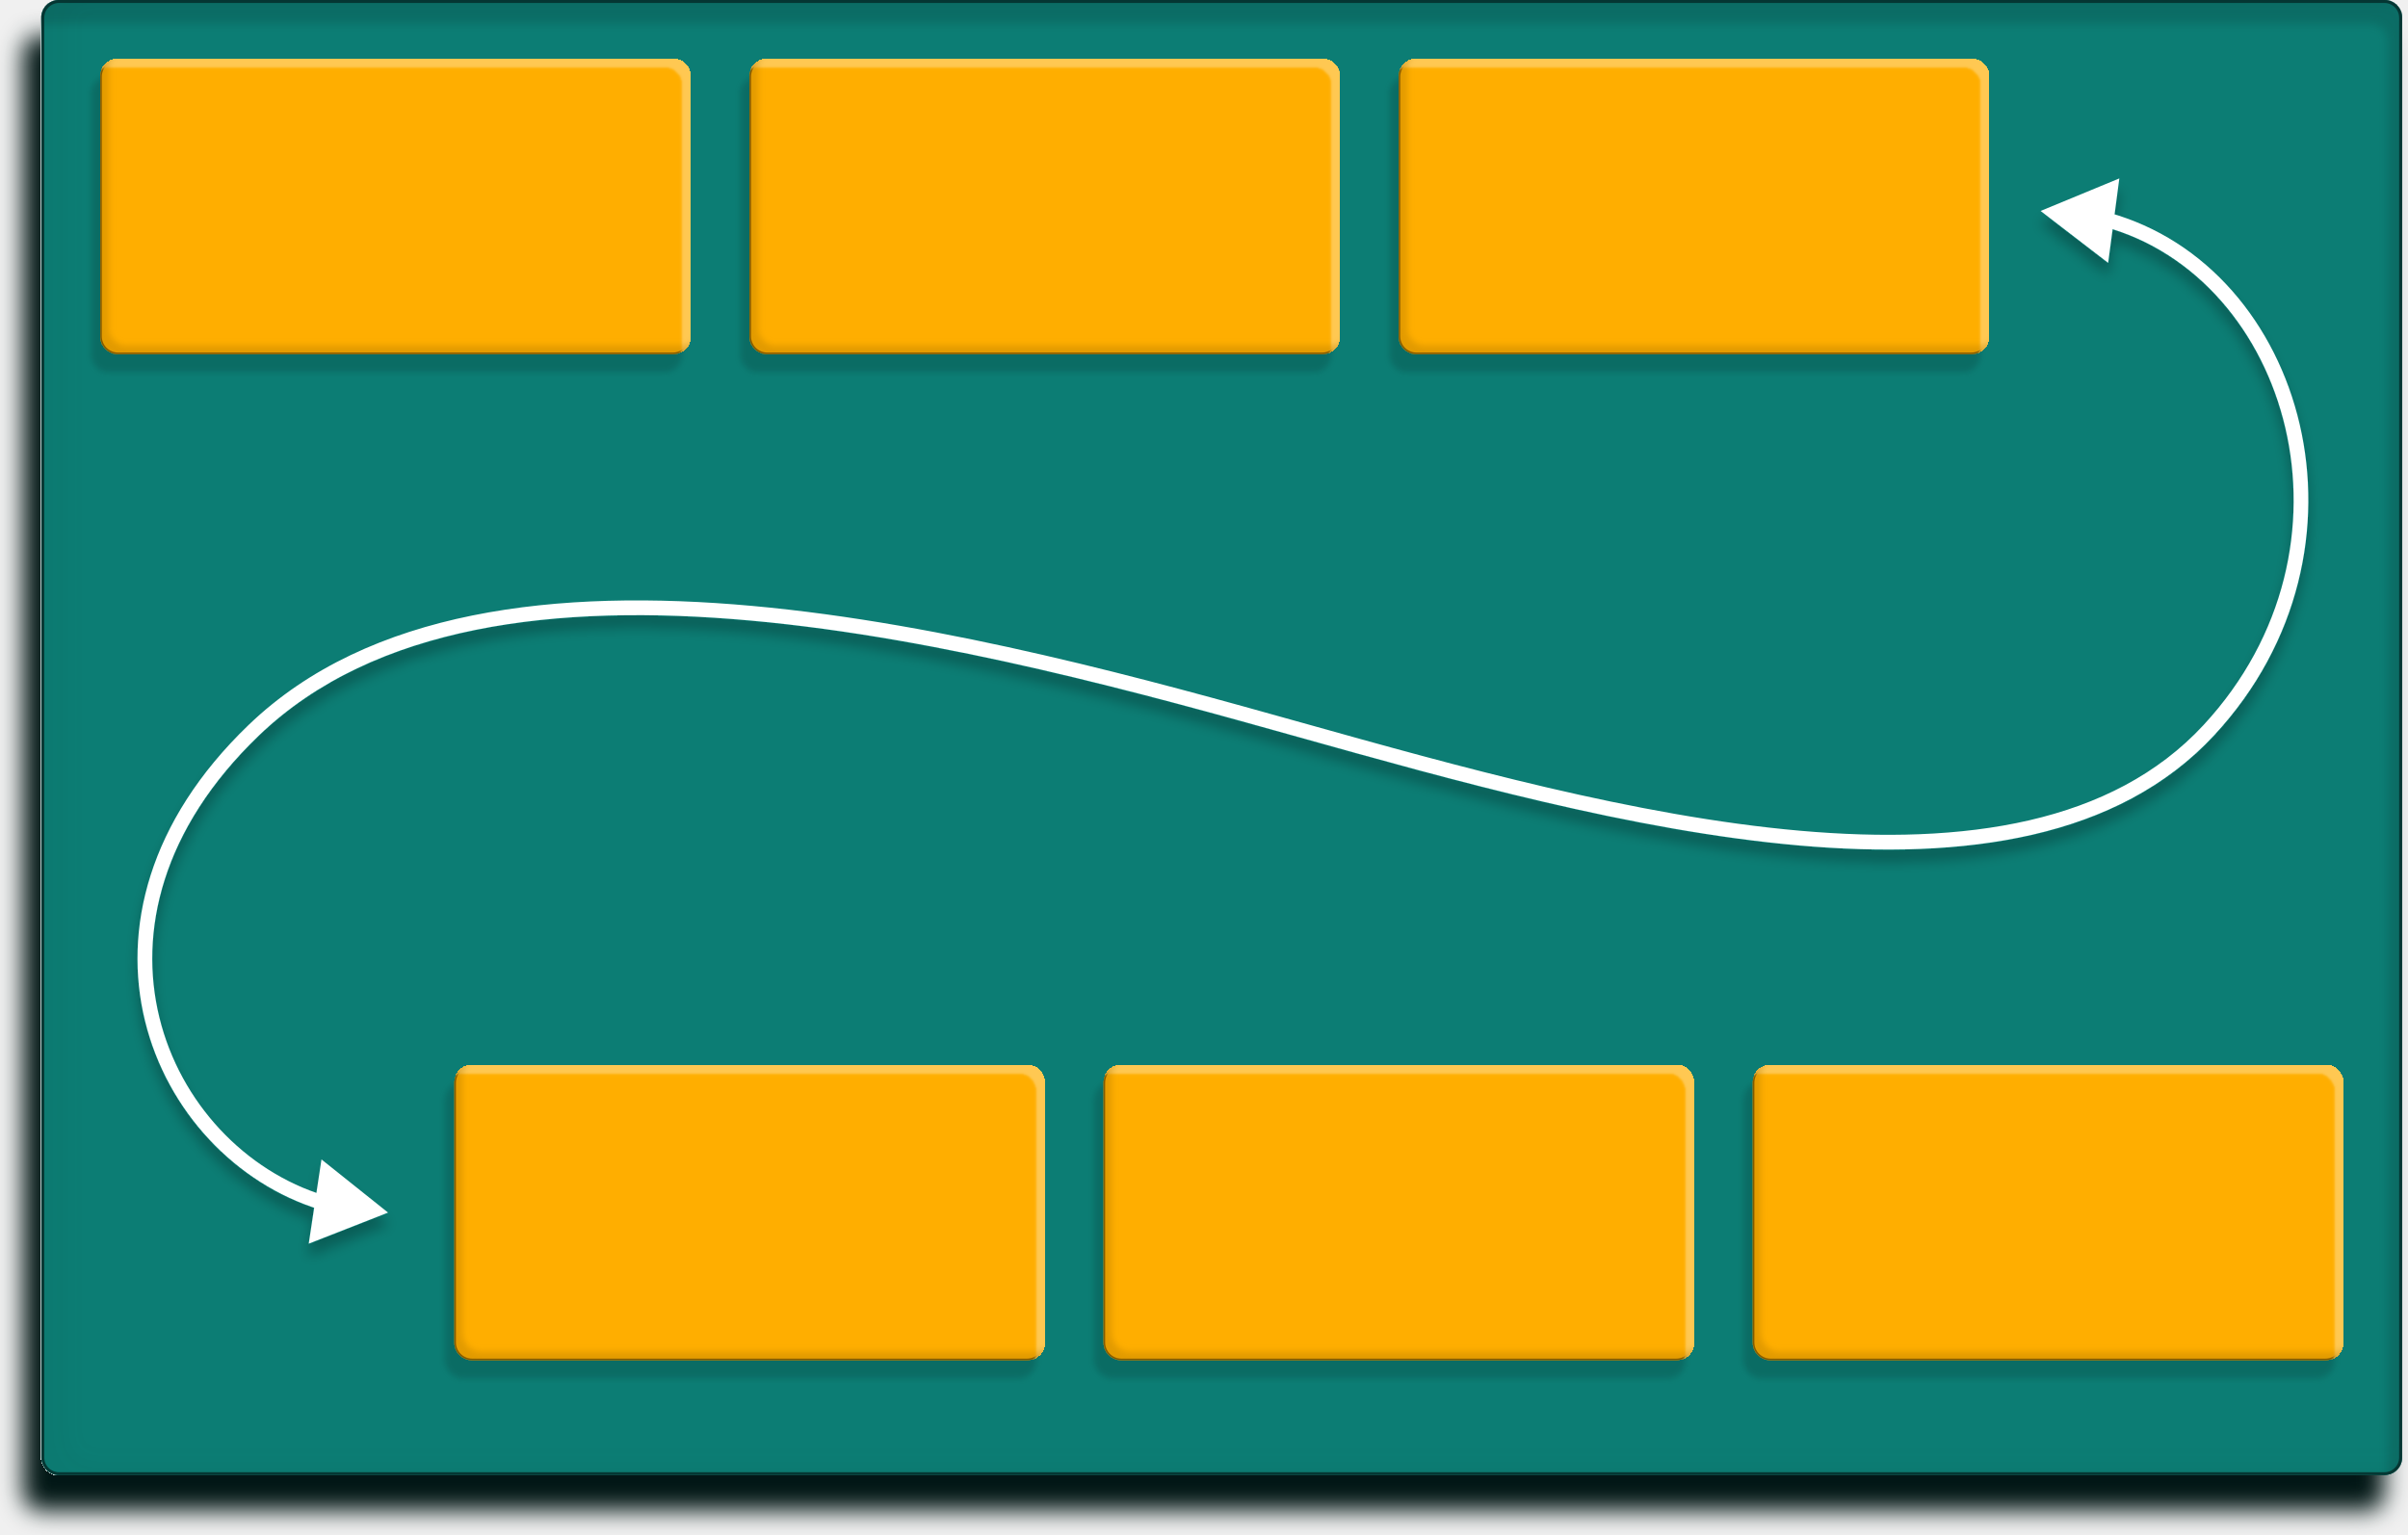
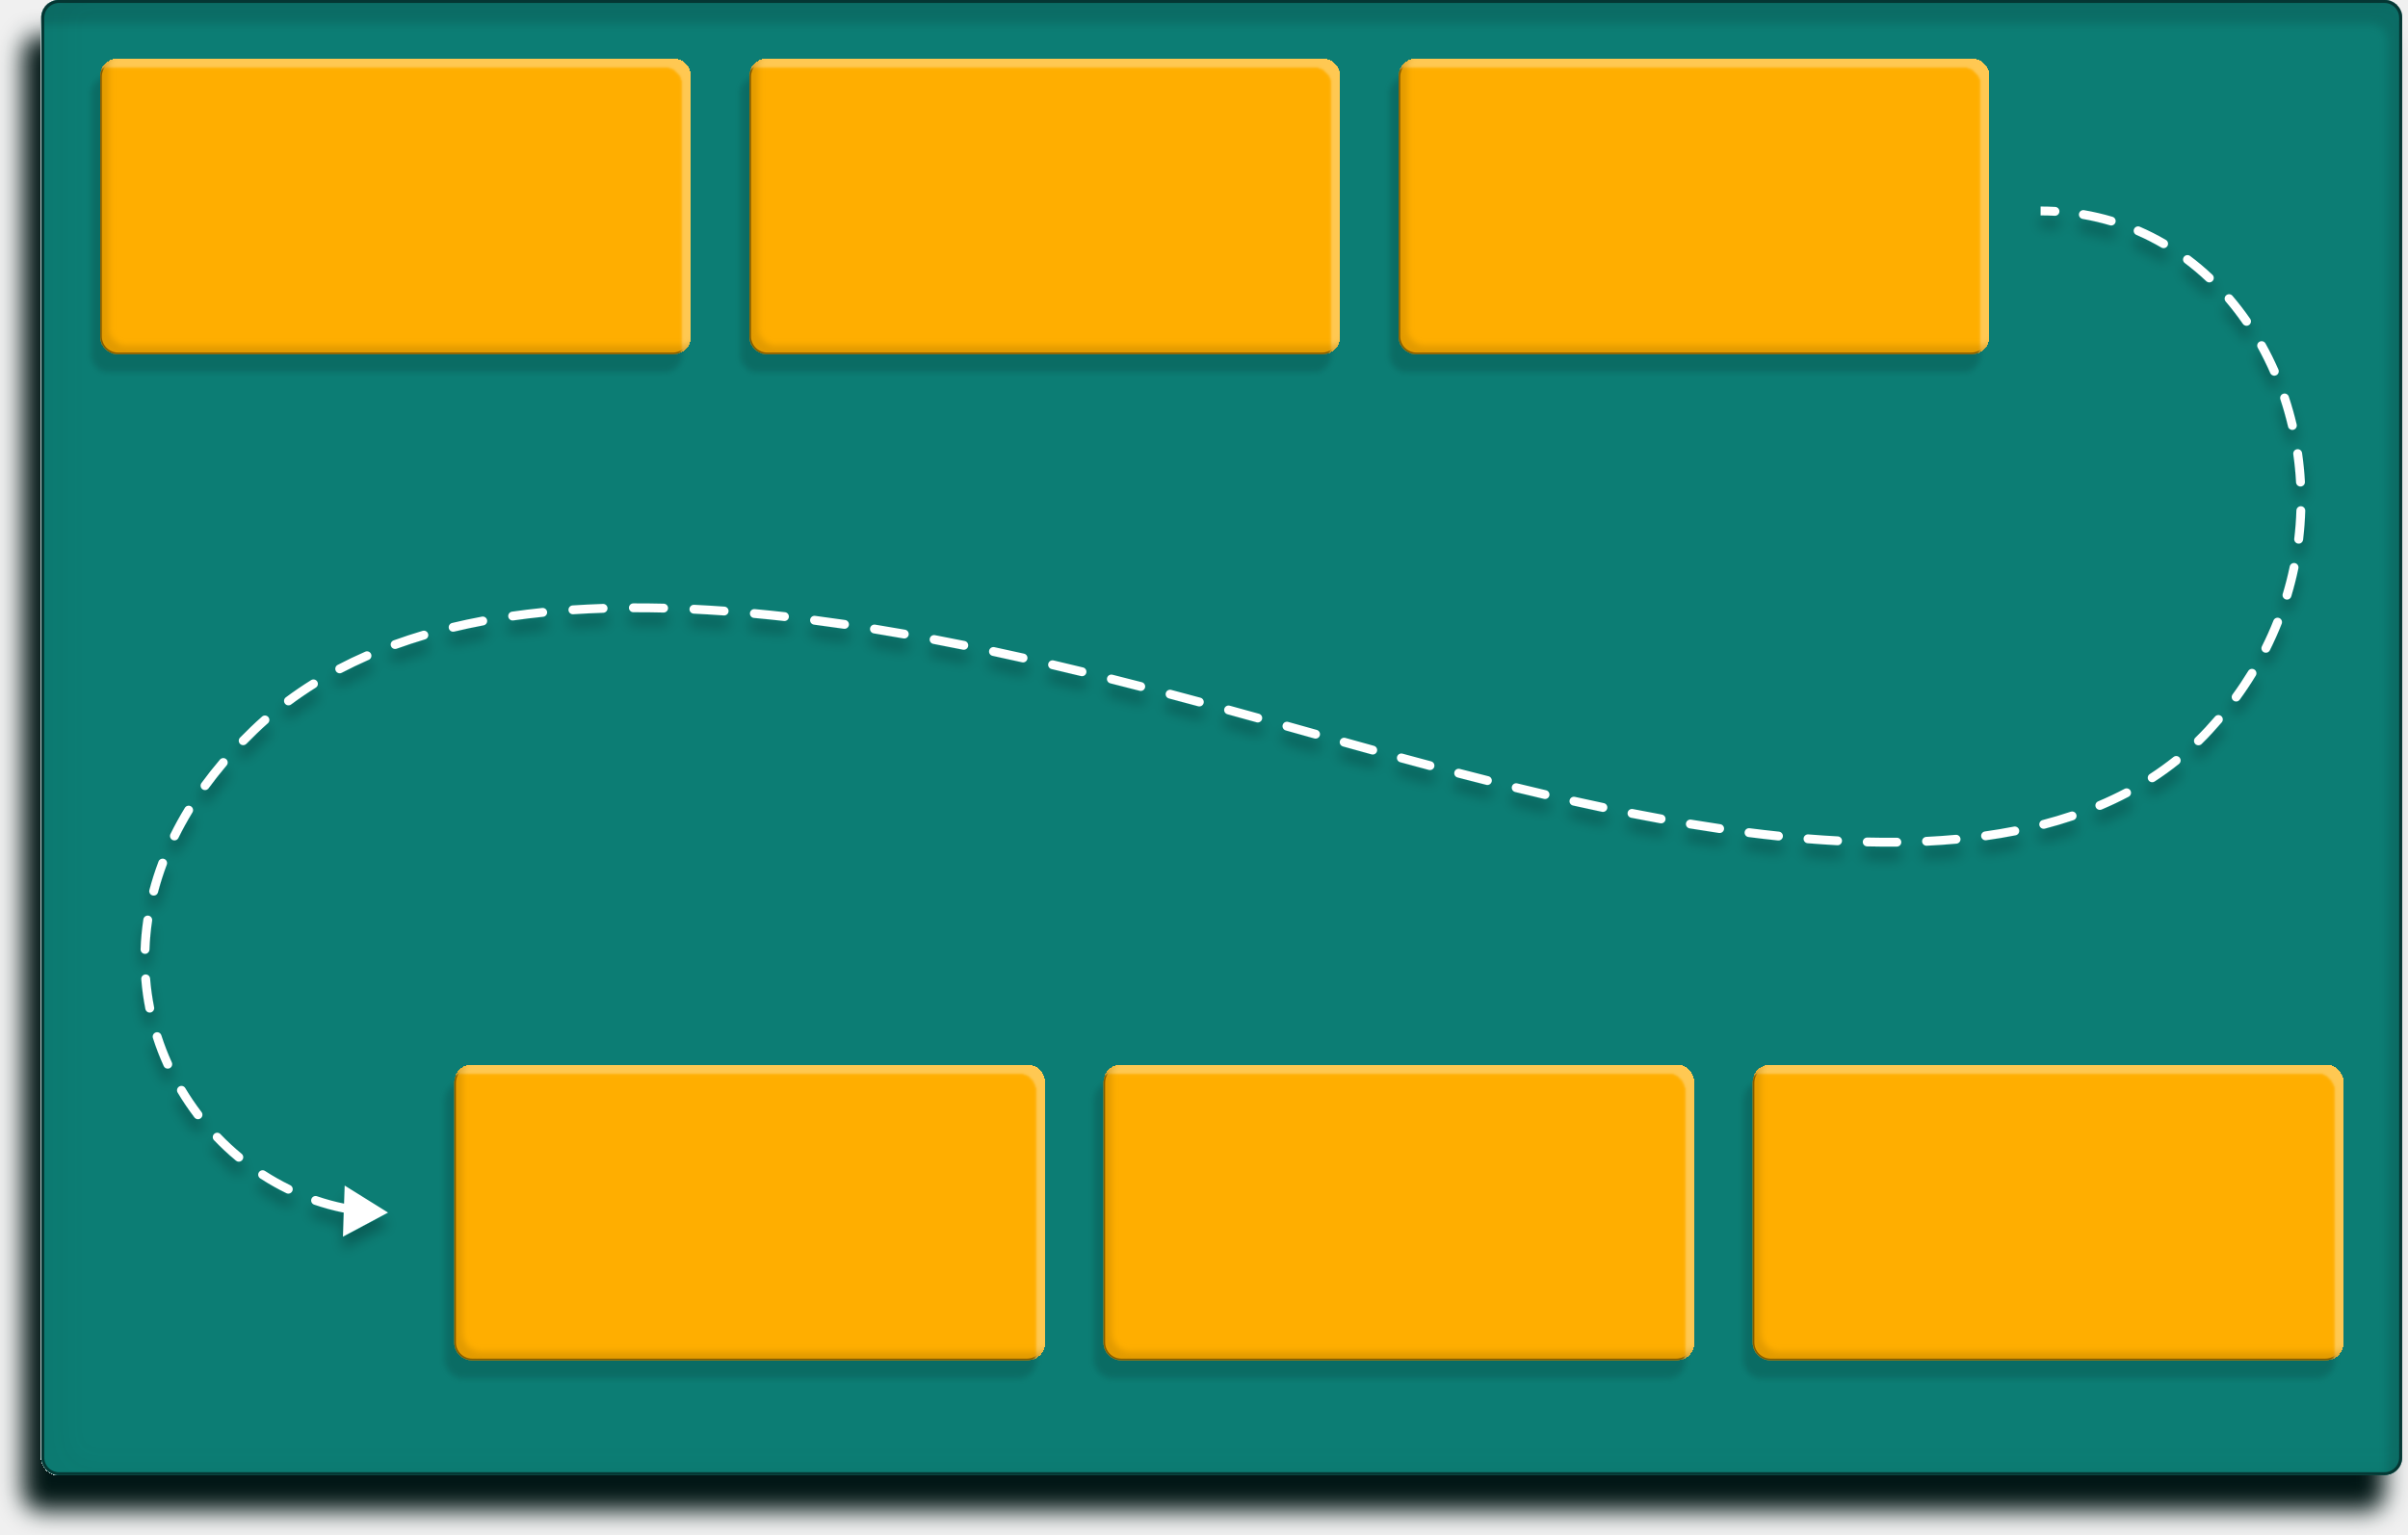
<svg xmlns="http://www.w3.org/2000/svg" width="816" height="520" viewBox="0 0 816 520" fill="none">
  <g filter="url(#filter0_dii_68_268)">
    <rect x="14" width="800" height="500" rx="6" fill="#0C7D74" />
    <rect x="14.5" y="0.5" width="799" height="499" rx="5.5" stroke="#053834" />
  </g>
  <g filter="url(#filter1_dii_68_268)">
    <rect x="34" y="20" width="200" height="100" rx="6" fill="#FFAE00" />
    <rect x="34.25" y="20.25" width="199.5" height="99.5" rx="5.75" stroke="#704D00" stroke-width="0.5" />
  </g>
  <g filter="url(#filter2_dii_68_268)">
    <rect x="254" y="20" width="200" height="100" rx="6" fill="#FFAE00" />
    <rect x="254.25" y="20.25" width="199.5" height="99.5" rx="5.75" stroke="#704D00" stroke-width="0.5" />
  </g>
  <g filter="url(#filter3_dii_68_268)">
    <rect x="474" y="20" width="200" height="100" rx="6" fill="#FFAE00" />
    <rect x="474.25" y="20.25" width="199.5" height="99.5" rx="5.75" stroke="#704D00" stroke-width="0.5" />
  </g>
  <g filter="url(#filter4_dii_68_268)">
    <rect x="154" y="361" width="200" height="100" rx="6" fill="#FFAE00" />
    <rect x="154.25" y="361.25" width="199.5" height="99.5" rx="5.75" stroke="#704D00" stroke-width="0.5" />
  </g>
  <g filter="url(#filter5_dii_68_268)">
    <rect x="374" y="361" width="200" height="100" rx="6" fill="#FFAE00" />
    <rect x="374.25" y="361.25" width="199.5" height="99.5" rx="5.75" stroke="#704D00" stroke-width="0.5" />
  </g>
  <g filter="url(#filter6_dii_68_268)">
    <rect x="594" y="361" width="200" height="100" rx="6" fill="#FFAE00" />
    <rect x="594.25" y="361.25" width="199.5" height="99.5" rx="5.75" stroke="#704D00" stroke-width="0.5" />
  </g>
  <g filter="url(#filter7_d_68_268)">
-     <path d="M691.5 71.5L714.388 89.091L718.178 60.474L691.5 71.5ZM86 247.5L84.268 245.697L84.268 245.697L86 247.5ZM131.5 411L108.942 392.987L104.621 421.529L131.5 411ZM713.138 76.865C775.663 94.007 802.892 185.148 746.666 245.8L750.333 249.2C808.675 186.265 781.203 90.342 714.461 72.043L713.138 76.865ZM746.666 245.8C715.744 279.157 665.793 286.494 609.969 281.572C554.244 276.659 493.475 259.607 441.675 245.093L440.326 249.907C492.025 264.393 553.256 281.591 609.53 286.553C665.706 291.506 717.754 284.343 750.333 249.2L746.666 245.8ZM441.675 245.093C389.958 230.602 320.958 211.354 254.865 205.366C188.891 199.388 125.034 206.541 84.268 245.697L87.732 249.303C126.838 211.741 188.73 204.394 254.414 210.345C319.978 216.286 388.543 235.398 440.326 249.907L441.675 245.093ZM84.268 245.697C50.028 278.585 41.612 315.248 49.14 346.023C56.638 376.676 79.912 401.236 108.512 410.021L109.98 405.241C83.103 396.986 61.086 373.819 53.997 344.835C46.937 315.974 54.637 281.092 87.732 249.303L84.268 245.697Z" fill="white" />
+     <path d="M86 247.5L84.961 246.418L86 247.5ZM131.5 411L116.8 401.84L116.217 419.151L131.5 411ZM126.597 409.335C125.77 409.279 125.055 409.904 124.999 410.731C124.944 411.558 125.569 412.273 126.395 412.328L126.597 409.335ZM116.29 410.969C117.102 411.133 117.894 410.608 118.058 409.796C118.223 408.984 117.698 408.193 116.886 408.029L116.29 410.969ZM107.425 405.464C106.641 405.196 105.788 405.615 105.521 406.399C105.253 407.183 105.672 408.036 106.456 408.303L107.425 405.464ZM97.042 404.415C97.786 404.779 98.684 404.469 99.047 403.725C99.41 402.98 99.101 402.082 98.356 401.719L97.042 404.415ZM89.808 396.89C89.113 396.44 88.184 396.639 87.734 397.335C87.284 398.03 87.484 398.959 88.179 399.409L89.808 396.89ZM79.974 393.39C80.612 393.918 81.558 393.829 82.086 393.19C82.614 392.552 82.524 391.606 81.886 391.078L79.974 393.39ZM74.687 384.391C74.113 383.794 73.163 383.774 72.566 384.348C71.968 384.922 71.949 385.872 72.523 386.469L74.687 384.391ZM65.905 378.746C66.407 379.405 67.349 379.531 68.007 379.028C68.666 378.526 68.792 377.584 68.289 376.926L65.905 378.746ZM62.776 368.789C62.35 368.078 61.429 367.846 60.718 368.271C60.007 368.697 59.776 369.618 60.201 370.329L62.776 368.789ZM55.484 361.32C55.826 362.075 56.715 362.409 57.469 362.067C58.224 361.725 58.558 360.836 58.216 360.082L55.484 361.32ZM54.676 350.911C54.422 350.123 53.578 349.689 52.789 349.943C52 350.196 51.566 351.041 51.82 351.83L54.676 350.911ZM49.271 341.987C49.432 342.8 50.221 343.328 51.034 343.167C51.846 343.006 52.375 342.217 52.214 341.404L49.271 341.987ZM50.864 331.665C50.798 330.839 50.075 330.223 49.249 330.289C48.423 330.355 47.807 331.078 47.873 331.904L50.864 331.665ZM47.648 321.747C47.619 322.574 48.266 323.269 49.094 323.298C49.922 323.327 50.617 322.68 50.646 321.852L47.648 321.747ZM51.548 312.056C51.67 311.237 51.105 310.474 50.286 310.351C49.467 310.229 48.703 310.794 48.581 311.614L51.548 312.056ZM50.627 301.668C50.416 302.469 50.895 303.29 51.696 303.5C52.498 303.711 53.318 303.232 53.528 302.43L50.627 301.668ZM56.521 293.06C56.814 292.285 56.422 291.42 55.647 291.128C54.872 290.835 54.006 291.227 53.714 292.002L56.521 293.06ZM57.762 282.68C57.396 283.423 57.702 284.322 58.445 284.688C59.188 285.054 60.087 284.749 60.453 284.006L57.762 282.68ZM65.21 275.367C65.641 274.66 65.417 273.737 64.71 273.305C64.003 272.874 63.08 273.098 62.648 273.805L65.21 275.367ZM68.265 265.405C67.777 266.075 67.924 267.013 68.594 267.501C69.263 267.989 70.201 267.842 70.689 267.173L68.265 265.405ZM76.81 259.418C77.347 258.787 77.271 257.841 76.64 257.304C76.009 256.767 75.062 256.843 74.525 257.474L76.81 259.418ZM81.334 250.015C80.755 250.607 80.767 251.557 81.359 252.136C81.952 252.715 82.902 252.703 83.481 252.111L81.334 250.015ZM90.775 245.144C91.397 244.596 91.456 243.648 90.908 243.027C90.361 242.405 89.413 242.346 88.791 242.893L90.775 245.144ZM96.857 236.364C96.192 236.858 96.053 237.798 96.547 238.463C97.041 239.128 97.981 239.266 98.646 238.772L96.857 236.364ZM107.018 233.064C107.72 232.625 107.934 231.7 107.495 230.997C107.056 230.295 106.13 230.081 105.428 230.52L107.018 233.064ZM114.424 225.366C113.69 225.751 113.407 226.658 113.792 227.391C114.176 228.125 115.083 228.408 115.816 228.024L114.424 225.366ZM124.969 223.636C125.728 223.304 126.074 222.419 125.742 221.66C125.41 220.901 124.525 220.555 123.766 220.887L124.969 223.636ZM133.384 217.052C132.605 217.334 132.202 218.194 132.484 218.973C132.767 219.752 133.627 220.155 134.406 219.873L133.384 217.052ZM144.067 216.698C144.861 216.463 145.314 215.628 145.079 214.834C144.843 214.039 144.008 213.587 143.214 213.822L144.067 216.698ZM153.204 211.153C152.399 211.346 151.901 212.155 152.094 212.961C152.287 213.767 153.096 214.264 153.902 214.071L153.204 211.153ZM163.867 211.948C164.681 211.795 165.217 211.011 165.064 210.197C164.911 209.383 164.127 208.847 163.313 209L163.867 211.948ZM173.505 207.318C172.685 207.435 172.115 208.195 172.233 209.015C172.35 209.835 173.11 210.405 173.93 210.288L173.505 207.318ZM184.062 209.049C184.886 208.964 185.486 208.228 185.401 207.404C185.317 206.58 184.58 205.98 183.756 206.064L184.062 209.049ZM194.04 205.201C193.214 205.256 192.588 205.97 192.642 206.797C192.697 207.624 193.411 208.25 194.238 208.195L194.04 205.201ZM204.427 207.692C205.255 207.665 205.904 206.971 205.877 206.143C205.849 205.315 205.156 204.666 204.328 204.694L204.427 207.692ZM214.625 204.508C213.797 204.51 213.128 205.184 213.13 206.013C213.133 206.841 213.807 207.51 214.635 207.508L214.625 204.508ZM224.853 207.614C225.681 207.633 226.368 206.978 226.388 206.15C226.408 205.322 225.752 204.634 224.924 204.615L224.853 207.614ZM235.217 204.989C234.39 204.949 233.686 205.587 233.646 206.414C233.606 207.242 234.244 207.945 235.072 207.986L235.217 204.989ZM245.285 208.601C246.111 208.66 246.829 208.038 246.888 207.212C246.947 206.385 246.325 205.668 245.499 205.609L245.285 208.601ZM255.763 206.452C254.938 206.376 254.207 206.982 254.131 207.807C254.054 208.632 254.661 209.363 255.486 209.439L255.763 206.452ZM265.664 210.481C266.487 210.574 267.229 209.981 267.321 209.158C267.414 208.334 266.821 207.592 265.998 207.5L265.664 210.481ZM276.208 208.736C275.386 208.63 274.634 209.209 274.527 210.031C274.42 210.852 275 211.605 275.821 211.711L276.208 208.736ZM285.962 213.115C286.781 213.235 287.543 212.668 287.664 211.848C287.784 211.028 287.217 210.266 286.397 210.146L285.962 213.115ZM296.563 211.716C295.745 211.584 294.974 212.139 294.842 212.957C294.709 213.775 295.265 214.545 296.083 214.677L296.563 211.716ZM306.18 216.387C306.996 216.531 307.774 215.986 307.918 215.171C308.062 214.355 307.517 213.577 306.701 213.433L306.18 216.387ZM316.811 215.284C315.997 215.13 315.212 215.665 315.058 216.479C314.903 217.292 315.438 218.077 316.252 218.232L316.811 215.284ZM326.307 220.203C327.119 220.367 327.911 219.842 328.075 219.03C328.239 218.218 327.714 217.426 326.902 217.262L326.307 220.203ZM336.969 219.355C336.159 219.182 335.362 219.699 335.188 220.509C335.015 221.319 335.532 222.116 336.342 222.289L336.969 219.355ZM346.354 224.482C347.163 224.663 347.965 224.154 348.146 223.346C348.327 222.538 347.819 221.735 347.011 221.554L346.354 224.482ZM357.026 223.849C356.219 223.66 355.412 224.161 355.224 224.968C355.035 225.775 355.536 226.582 356.343 226.77L357.026 223.849ZM366.306 229.146C367.111 229.342 367.922 228.848 368.117 228.043C368.313 227.238 367.819 226.427 367.014 226.231L366.306 229.146ZM376.975 228.692C376.171 228.49 375.357 228.978 375.155 229.782C374.953 230.585 375.441 231.4 376.245 231.602L376.975 228.692ZM386.19 234.135C386.992 234.342 387.81 233.86 388.017 233.058C388.224 232.256 387.742 231.438 386.94 231.23L386.19 234.135ZM396.886 233.832C396.085 233.62 395.264 234.098 395.052 234.898C394.84 235.699 395.317 236.52 396.118 236.732L396.886 233.832ZM406.03 239.385C406.83 239.601 407.654 239.128 407.87 238.328C408.086 237.528 407.613 236.705 406.813 236.488L406.03 239.385ZM416.724 239.19C415.925 238.97 415.1 239.44 414.881 240.239C414.661 241.038 415.131 241.863 415.93 242.083L416.724 239.19ZM425.819 244.816C426.618 245.038 427.444 244.571 427.666 243.773C427.888 242.975 427.421 242.148 426.623 241.926L425.819 244.816ZM436.512 244.685C435.714 244.462 434.887 244.928 434.663 245.726C434.44 246.523 434.906 247.351 435.704 247.574L436.512 244.685ZM445.408 250.293C446.206 250.516 447.033 250.05 447.257 249.253C447.48 248.455 447.015 247.627 446.217 247.404L445.408 250.293ZM455.895 250.108C455.097 249.886 454.27 250.353 454.048 251.151C453.825 251.949 454.292 252.776 455.09 252.998L455.895 250.108ZM464.78 255.685C465.578 255.905 466.404 255.436 466.625 254.638C466.845 253.839 466.376 253.013 465.577 252.793L464.78 255.685ZM475.267 255.446C474.467 255.229 473.643 255.701 473.426 256.5C473.209 257.3 473.681 258.124 474.48 258.341L475.267 255.446ZM484.194 260.956C484.994 261.169 485.816 260.693 486.029 259.892C486.243 259.092 485.767 258.27 484.966 258.057L484.194 260.956ZM494.678 260.614C493.876 260.405 493.057 260.886 492.849 261.688C492.64 262.49 493.121 263.309 493.923 263.517L494.678 260.614ZM503.67 266.015C504.474 266.218 505.289 265.731 505.492 264.928C505.695 264.125 505.208 263.309 504.405 263.107L503.67 266.015ZM514.148 265.524C513.343 265.328 512.531 265.822 512.335 266.627C512.139 267.431 512.632 268.243 513.437 268.439L514.148 265.524ZM523.225 270.777C524.031 270.966 524.838 270.465 525.027 269.659C525.215 268.852 524.714 268.045 523.908 267.856L523.225 270.777ZM533.688 270.091C532.879 269.911 532.078 270.42 531.897 271.229C531.717 272.037 532.227 272.839 533.035 273.019L533.688 270.091ZM542.874 275.153C543.684 275.324 544.48 274.805 544.65 273.994C544.821 273.184 544.303 272.388 543.492 272.217L542.874 275.153ZM553.32 274.222C552.508 274.062 551.719 274.591 551.559 275.404C551.399 276.217 551.928 277.005 552.74 277.166L553.32 274.222ZM562.636 279.043C563.452 279.191 564.233 278.651 564.381 277.836C564.529 277.021 563.989 276.24 563.174 276.092L562.636 279.043ZM573.052 277.81C572.235 277.675 571.463 278.228 571.327 279.045C571.192 279.862 571.745 280.635 572.562 280.77L573.052 277.81ZM582.518 282.33C583.337 282.45 584.1 281.884 584.22 281.064C584.341 280.245 583.775 279.482 582.955 279.362L582.518 282.33ZM592.882 280.727C592.06 280.622 591.309 281.204 591.204 282.025C591.1 282.847 591.681 283.598 592.503 283.703L592.882 280.727ZM602.517 284.869C603.341 284.956 604.079 284.358 604.165 283.535C604.252 282.711 603.655 281.972 602.831 281.886L602.517 284.869ZM612.799 282.815C611.974 282.748 611.25 283.363 611.183 284.189C611.117 285.015 611.732 285.738 612.558 285.805L612.799 282.815ZM622.623 286.483C623.451 286.528 624.157 285.893 624.202 285.066C624.246 284.239 623.611 283.532 622.784 283.488L622.623 286.483ZM632.779 283.875C631.951 283.856 631.264 284.511 631.244 285.34C631.225 286.168 631.881 286.855 632.709 286.874L632.779 283.875ZM642.808 286.942C643.636 286.934 644.301 286.255 644.292 285.427C644.283 284.598 643.605 283.934 642.777 283.942L642.808 286.942ZM652.764 283.652C651.937 283.692 651.299 284.395 651.339 285.223C651.379 286.05 652.082 286.688 652.91 286.648L652.764 283.652ZM662.999 285.947C663.824 285.872 664.432 285.142 664.356 284.317C664.281 283.492 663.551 282.884 662.726 282.96L662.999 285.947ZM672.638 281.817C671.817 281.932 671.245 282.69 671.361 283.511C671.476 284.331 672.234 284.903 673.054 284.788L672.638 281.817ZM683.046 283.113C683.859 282.954 684.388 282.166 684.229 281.353C684.069 280.54 683.281 280.01 682.468 280.17L683.046 283.113ZM692.175 277.96C691.373 278.169 690.893 278.989 691.102 279.79C691.311 280.592 692.13 281.072 692.932 280.863L692.175 277.96ZM702.659 277.973C703.444 277.71 703.867 276.859 703.603 276.074C703.34 275.289 702.489 274.866 701.704 275.129L702.659 277.973ZM710.988 271.618C710.225 271.941 709.869 272.822 710.192 273.584C710.515 274.347 711.395 274.704 712.158 274.381L710.988 271.618ZM721.346 270.031C722.079 269.644 722.36 268.737 721.974 268.004C721.588 267.271 720.68 266.99 719.948 267.377L721.346 270.031ZM728.494 262.366C727.799 262.818 727.602 263.747 728.054 264.441C728.505 265.136 729.435 265.333 730.129 264.881L728.494 262.366ZM738.392 258.924C739.04 258.407 739.146 257.463 738.629 256.816C738.112 256.168 737.169 256.062 736.521 256.579L738.392 258.924ZM743.934 250.035C743.341 250.614 743.33 251.564 743.908 252.157C744.487 252.749 745.436 252.761 746.029 252.183L743.934 250.035ZM752.885 244.836C753.424 244.207 753.352 243.26 752.723 242.721C752.094 242.181 751.147 242.254 750.608 242.883L752.885 244.836ZM756.547 235.377C756.059 236.047 756.206 236.985 756.876 237.473C757.546 237.961 758.484 237.813 758.972 237.144L756.547 235.377ZM764.419 228.988C764.851 228.28 764.627 227.357 763.92 226.926C763.213 226.494 762.29 226.718 761.858 227.425L764.419 228.988ZM766.495 219.057C766.124 219.798 766.424 220.699 767.165 221.07C767.906 221.441 768.807 221.141 769.178 220.4L766.495 219.057ZM773.199 211.427C773.505 210.657 773.129 209.785 772.359 209.479C771.589 209.172 770.717 209.548 770.411 210.318L773.199 211.427ZM773.56 201.284C773.322 202.077 773.771 202.914 774.564 203.152C775.358 203.391 776.194 202.942 776.433 202.148L773.56 201.284ZM778.853 192.631C779.022 191.82 778.502 191.026 777.691 190.856C776.88 190.687 776.085 191.207 775.916 192.018L778.853 192.631ZM777.461 182.58C777.363 183.402 777.95 184.149 778.773 184.247C779.595 184.345 780.342 183.758 780.44 182.935L777.461 182.58ZM781.181 173.132C781.207 172.304 780.557 171.612 779.729 171.585C778.901 171.559 778.209 172.209 778.182 173.037L781.181 173.132ZM778.071 163.474C778.117 164.301 778.825 164.935 779.652 164.889C780.479 164.843 781.113 164.136 781.067 163.309L778.071 163.474ZM780.098 153.532C779.98 152.712 779.22 152.142 778.4 152.26C777.58 152.378 777.011 153.138 777.128 153.958L780.098 153.532ZM775.353 144.556C775.543 145.363 776.35 145.863 777.156 145.673C777.963 145.484 778.463 144.676 778.273 143.87L775.353 144.556ZM775.599 134.413C775.337 133.627 774.488 133.201 773.702 133.462C772.916 133.723 772.49 134.572 772.751 135.359L775.599 134.413ZM769.327 126.434C769.659 127.193 770.544 127.539 771.303 127.206C772.062 126.874 772.408 125.99 772.076 125.231L769.327 126.434ZM767.711 116.413C767.309 115.688 766.395 115.428 765.671 115.83C764.947 116.232 764.686 117.146 765.089 117.87L767.711 116.413ZM760.052 109.764C760.523 110.445 761.458 110.615 762.139 110.143C762.82 109.672 762.99 108.737 762.519 108.056L760.052 109.764ZM756.506 100.251C755.967 99.621 755.02 99.548 754.391 100.087C753.762 100.625 753.688 101.572 754.227 102.202L756.506 100.251ZM747.652 95.301C748.255 95.869 749.205 95.84 749.773 95.237C750.341 94.634 750.312 93.685 749.709 93.117L747.652 95.301ZM742.167 86.764C741.504 86.267 740.564 86.401 740.067 87.064C739.57 87.726 739.704 88.666 740.367 89.164L742.167 86.764ZM732.435 83.9C733.151 84.317 734.069 84.075 734.486 83.359C734.903 82.643 734.661 81.725 733.945 81.308L732.435 83.9ZM725.138 76.853C724.378 76.524 723.495 76.874 723.166 77.634C722.836 78.394 723.186 79.277 723.946 79.606L725.138 76.853ZM715.009 76.359C715.803 76.594 716.638 76.142 716.874 75.348C717.11 74.553 716.657 73.719 715.863 73.483L715.009 76.359ZM706.236 71.239C705.42 71.099 704.644 71.647 704.504 72.464C704.364 73.28 704.913 74.056 705.729 74.196L706.236 71.239ZM696.288 73.132C697.115 73.178 697.823 72.545 697.869 71.718C697.915 70.89 697.281 70.183 696.454 70.137L696.288 73.132ZM116.886 408.029C113.674 407.378 110.515 406.519 107.425 405.464L106.456 408.303C109.666 409.399 112.95 410.292 116.29 410.969L116.886 408.029ZM98.356 401.719C95.418 400.286 92.564 398.672 89.808 396.89L88.179 399.409C91.034 401.255 93.993 402.929 97.042 404.415L98.356 401.719ZM81.886 391.078C79.368 388.996 76.964 386.762 74.687 384.391L72.523 386.469C74.879 388.922 77.368 391.234 79.974 393.39L81.886 391.078ZM68.289 376.926C66.308 374.329 64.465 371.613 62.776 368.789L60.201 370.329C61.949 373.25 63.855 376.06 65.905 378.746L68.289 376.926ZM58.216 360.082C56.87 357.112 55.685 354.051 54.676 350.911L51.82 351.83C52.865 355.079 54.091 358.247 55.484 361.32L58.216 360.082ZM52.214 341.404C51.582 338.217 51.128 334.967 50.864 331.665L47.873 331.904C48.147 335.322 48.617 338.687 49.271 341.987L52.214 341.404ZM50.646 321.852C50.76 318.621 51.057 315.352 51.548 312.056L48.581 311.614C48.073 315.022 47.765 318.403 47.648 321.747L50.646 321.852ZM53.528 302.43C54.345 299.321 55.34 296.195 56.521 293.06L53.714 292.002C52.497 295.233 51.47 298.458 50.627 301.668L53.528 302.43ZM60.453 284.006C61.872 281.125 63.455 278.244 65.21 275.367L62.648 273.805C60.848 276.757 59.221 279.717 57.762 282.68L60.453 284.006ZM70.689 267.173C72.582 264.578 74.62 261.991 76.81 259.418L74.525 257.474C72.288 260.103 70.203 262.748 68.265 265.405L70.689 267.173ZM83.481 252.111C84.633 250.93 85.819 249.754 87.039 248.582L84.961 246.418C83.718 247.612 82.509 248.811 81.334 250.015L83.481 252.111ZM87.039 248.582C88.263 247.406 89.508 246.261 90.775 245.144L88.791 242.893C87.493 244.038 86.216 245.213 84.961 246.418L87.039 248.582ZM98.646 238.772C101.356 236.759 104.149 234.858 107.018 233.064L105.428 230.52C102.492 232.355 99.633 234.301 96.857 236.364L98.646 238.772ZM115.816 228.024C118.798 226.461 121.85 225 124.969 223.636L123.766 220.887C120.586 222.278 117.47 223.77 114.424 225.366L115.816 228.024ZM134.406 219.873C137.569 218.727 140.791 217.67 144.067 216.698L143.214 213.822C139.883 214.81 136.605 215.885 133.384 217.052L134.406 219.873ZM153.902 214.071C157.177 213.288 160.501 212.582 163.867 211.948L163.313 209C159.9 209.642 156.529 210.359 153.204 211.153L153.902 214.071ZM173.93 210.288C177.271 209.81 180.65 209.398 184.062 209.049L183.756 206.064C180.306 206.418 176.888 206.834 173.505 207.318L173.93 210.288ZM194.238 208.195C197.607 207.972 201.005 207.806 204.427 207.692L204.328 204.694C200.874 204.808 197.444 204.977 194.04 205.201L194.238 208.195ZM214.635 207.508C218.022 207.496 221.428 207.532 224.853 207.614L224.924 204.615C221.474 204.532 218.04 204.496 214.625 204.508L214.635 207.508ZM235.072 207.986C238.463 208.151 241.868 208.357 245.285 208.601L245.499 205.609C242.06 205.363 238.632 205.155 235.217 204.989L235.072 207.986ZM255.486 209.439C258.872 209.753 262.265 210.101 265.664 210.481L265.998 207.5C262.581 207.117 259.168 206.767 255.763 206.452L255.486 209.439ZM275.821 211.711C279.2 212.15 282.581 212.619 285.962 213.115L286.397 210.146C283.001 209.648 279.603 209.178 276.208 208.736L275.821 211.711ZM296.083 214.677C299.452 215.224 302.819 215.794 306.18 216.387L306.701 213.433C303.327 212.838 299.947 212.265 296.563 211.716L296.083 214.677ZM316.252 218.232C319.613 218.87 322.966 219.527 326.307 220.203L326.902 217.262C323.549 216.585 320.184 215.925 316.811 215.284L316.252 218.232ZM336.342 222.289C339.694 223.005 343.033 223.737 346.354 224.482L347.011 221.554C343.68 220.807 340.331 220.074 336.969 219.355L336.342 222.289ZM356.343 226.77C359.685 227.552 363.007 228.345 366.306 229.146L367.014 226.231C363.707 225.428 360.377 224.633 357.026 223.849L356.343 226.77ZM376.245 231.602C379.588 232.441 382.905 233.286 386.19 234.135L386.94 231.23C383.649 230.38 380.326 229.533 376.975 228.692L376.245 231.602ZM396.118 236.732C399.46 237.617 402.765 238.502 406.03 239.385L406.813 236.488C403.544 235.605 400.233 234.719 396.886 233.832L396.118 236.732ZM415.93 242.083C419.277 243.002 422.575 243.914 425.819 244.816L426.623 241.926C423.376 241.023 420.075 240.11 416.724 239.19L415.93 242.083ZM435.704 247.574C437.35 248.035 438.981 248.492 440.595 248.944L441.405 246.056C439.79 245.603 438.159 245.146 436.512 244.685L435.704 247.574ZM440.595 248.944C442.191 249.391 443.795 249.841 445.408 250.293L446.217 247.404C444.604 246.952 443 246.503 441.405 246.056L440.595 248.944ZM455.09 252.998C458.292 253.89 461.523 254.787 464.78 255.685L465.577 252.793C462.324 251.896 459.095 251 455.895 250.108L455.09 252.998ZM474.48 258.341C477.697 259.215 480.936 260.088 484.194 260.956L484.966 258.057C481.714 257.19 478.48 256.319 475.267 255.446L474.48 258.341ZM493.923 263.517C497.158 264.358 500.408 265.192 503.67 266.015L504.405 263.107C501.149 262.285 497.906 261.453 494.678 260.614L493.923 263.517ZM513.437 268.439C516.691 269.232 519.954 270.012 523.225 270.777L523.908 267.856C520.647 267.094 517.393 266.315 514.148 265.524L513.437 268.439ZM533.035 273.019C536.311 273.749 539.591 274.462 542.874 275.153L543.492 272.217C540.222 271.528 536.953 270.819 533.688 270.091L533.035 273.019ZM552.74 277.166C556.041 277.816 559.34 278.443 562.636 279.043L563.174 276.092C559.893 275.494 556.607 274.87 553.32 274.222L552.74 277.166ZM572.562 280.77C575.888 281.321 579.207 281.841 582.518 282.33L582.955 279.362C579.663 278.876 576.361 278.358 573.052 277.81L572.562 280.77ZM592.503 283.703C595.854 284.13 599.192 284.519 602.517 284.869L602.831 281.886C599.529 281.538 596.212 281.151 592.882 280.727L592.503 283.703ZM612.558 285.805C615.932 286.078 619.289 286.305 622.623 286.483L622.784 283.488C619.477 283.311 616.148 283.085 612.799 282.815L612.558 285.805ZM632.709 286.874C636.103 286.953 639.47 286.977 642.808 286.942L642.777 283.942C639.474 283.977 636.141 283.953 632.779 283.875L632.709 286.874ZM652.91 286.648C656.31 286.484 659.674 286.251 662.999 285.947L662.726 282.96C659.445 283.26 656.124 283.489 652.764 283.652L652.91 286.648ZM673.054 284.788C676.433 284.314 679.765 283.757 683.046 283.113L682.468 280.17C679.243 280.802 675.965 281.35 672.638 281.817L673.054 284.788ZM692.932 280.863C696.236 280.002 699.48 279.04 702.659 277.973L701.704 275.129C698.594 276.173 695.416 277.115 692.175 277.96L692.932 280.863ZM712.158 274.381C715.298 273.051 718.363 271.603 721.346 270.031L719.948 267.377C717.042 268.908 714.054 270.32 710.988 271.618L712.158 274.381ZM730.129 264.881C732.975 263.03 735.731 261.046 738.392 258.924L736.521 256.579C733.938 258.64 731.26 260.567 728.494 262.366L730.129 264.881ZM746.029 252.183C747.245 250.997 748.435 249.776 749.6 248.52L747.4 246.48C746.269 247.7 745.114 248.885 743.934 250.035L746.029 252.183ZM749.6 248.52C750.727 247.304 751.822 246.075 752.885 244.836L750.608 242.883C749.57 244.093 748.501 245.293 747.4 246.48L749.6 248.52ZM758.972 237.144C760.923 234.465 762.738 231.744 764.419 228.988L761.858 227.425C760.219 230.112 758.45 232.765 756.547 235.377L758.972 237.144ZM769.178 220.4C770.66 217.437 771.999 214.443 773.199 211.427L770.411 210.318C769.243 213.255 767.939 216.171 766.495 219.057L769.178 220.4ZM776.433 202.148C777.384 198.987 778.189 195.812 778.853 192.631L775.916 192.018C775.27 195.115 774.486 198.206 773.56 201.284L776.433 202.148ZM780.44 182.935C780.831 179.66 781.077 176.389 781.181 173.132L778.182 173.037C778.081 176.206 777.842 179.391 777.461 182.58L780.44 182.935ZM781.067 163.309C780.885 160.02 780.561 156.757 780.098 153.532L777.128 153.958C777.579 157.097 777.895 160.272 778.071 163.474L781.067 163.309ZM778.273 143.87C777.519 140.663 776.626 137.507 775.599 134.413L772.751 135.359C773.751 138.367 774.619 141.437 775.353 144.556L778.273 143.87ZM772.076 125.231C770.754 122.211 769.297 119.267 767.711 116.413L765.089 117.87C766.628 120.64 768.043 123.499 769.327 126.434L772.076 125.231ZM762.519 108.056C760.642 105.344 758.636 102.738 756.506 100.251L754.227 102.202C756.289 104.61 758.232 107.135 760.052 109.764L762.519 108.056ZM749.709 93.117C747.313 90.86 744.797 88.737 742.167 86.764L740.367 89.164C742.906 91.069 745.336 93.119 747.652 95.301L749.709 93.117ZM733.945 81.308C731.114 79.658 728.176 78.169 725.138 76.853L723.946 79.606C726.874 80.874 729.705 82.309 732.435 83.9L733.945 81.308ZM715.863 73.483C712.74 72.556 709.529 71.804 706.236 71.239L705.729 74.196C708.905 74.74 712 75.465 715.009 76.359L715.863 73.483ZM696.454 70.137C694.82 70.046 693.168 70 691.5 70V73C693.113 73 694.709 73.044 696.288 73.132L696.454 70.137Z" fill="white" />
  </g>
  <defs>
    <filter id="filter0_dii_68_268" x="0" y="-5" width="822" height="525" filterUnits="userSpaceOnUse" color-interpolation-filters="sRGB">
      <feFlood flood-opacity="0" result="BackgroundImageFix" />
      <feColorMatrix in="SourceAlpha" type="matrix" values="0 0 0 0 0 0 0 0 0 0 0 0 0 0 0 0 0 0 127 0" result="hardAlpha" />
      <feOffset dx="-6" dy="12" />
      <feGaussianBlur stdDeviation="4" />
      <feComposite in2="hardAlpha" operator="out" />
      <feColorMatrix type="matrix" values="0 0 0 0 0.009 0 0 0 0 0.091 0 0 0 0 0.085 0 0 0 1 0" />
      <feBlend mode="normal" in2="BackgroundImageFix" result="effect1_dropShadow_68_268" />
      <feBlend mode="normal" in="SourceGraphic" in2="effect1_dropShadow_68_268" result="shape" />
      <feColorMatrix in="SourceAlpha" type="matrix" values="0 0 0 0 0 0 0 0 0 0 0 0 0 0 0 0 0 0 127 0" result="hardAlpha" />
      <feOffset dx="10" dy="-5" />
      <feGaussianBlur stdDeviation="4" />
      <feComposite in2="hardAlpha" operator="arithmetic" k2="-1" k3="1" />
      <feColorMatrix type="matrix" values="0 0 0 0 0.018 0 0 0 0 0.182 0 0 0 0 0.169 0 0 0 0.04 0" />
      <feBlend mode="normal" in2="shape" result="effect2_innerShadow_68_268" />
      <feColorMatrix in="SourceAlpha" type="matrix" values="0 0 0 0 0 0 0 0 0 0 0 0 0 0 0 0 0 0 127 0" result="hardAlpha" />
      <feOffset dx="-5" dy="8" />
      <feGaussianBlur stdDeviation="1.5" />
      <feComposite in2="hardAlpha" operator="arithmetic" k2="-1" k3="1" />
      <feColorMatrix type="matrix" values="0 0 0 0 0.018 0 0 0 0 0.182 0 0 0 0 0.169 0 0 0 0.2 0" />
      <feBlend mode="normal" in2="effect2_innerShadow_68_268" result="effect3_innerShadow_68_268" />
    </filter>
    <filter id="filter1_dii_68_268" x="29" y="18" width="207" height="110" filterUnits="userSpaceOnUse" color-interpolation-filters="sRGB">
      <feFlood flood-opacity="0" result="BackgroundImageFix" />
      <feColorMatrix in="SourceAlpha" type="matrix" values="0 0 0 0 0 0 0 0 0 0 0 0 0 0 0 0 0 0 127 0" result="hardAlpha" />
      <feOffset dx="-3" dy="6" />
      <feGaussianBlur stdDeviation="1" />
      <feComposite in2="hardAlpha" operator="out" />
      <feColorMatrix type="matrix" values="0 0 0 0 0.018 0 0 0 0 0.182 0 0 0 0 0.169 0 0 0 0.22 0" />
      <feBlend mode="normal" in2="BackgroundImageFix" result="effect1_dropShadow_68_268" />
      <feBlend mode="normal" in="SourceGraphic" in2="effect1_dropShadow_68_268" result="shape" />
      <feColorMatrix in="SourceAlpha" type="matrix" values="0 0 0 0 0 0 0 0 0 0 0 0 0 0 0 0 0 0 127 0" result="hardAlpha" />
      <feOffset dx="-3" dy="3" />
      <feGaussianBlur stdDeviation="0.5" />
      <feComposite in2="hardAlpha" operator="arithmetic" k2="-1" k3="1" />
      <feColorMatrix type="matrix" values="0 0 0 0 1 0 0 0 0 0.784 0 0 0 0 0.32 0 0 0 1 0" />
      <feBlend mode="normal" in2="shape" result="effect2_innerShadow_68_268" />
      <feColorMatrix in="SourceAlpha" type="matrix" values="0 0 0 0 0 0 0 0 0 0 0 0 0 0 0 0 0 0 127 0" result="hardAlpha" />
      <feOffset dx="3" dy="-3" />
      <feGaussianBlur stdDeviation="1" />
      <feComposite in2="hardAlpha" operator="arithmetic" k2="-1" k3="1" />
      <feColorMatrix type="matrix" values="0 0 0 0 0.66 0 0 0 0 0.45 0 0 0 0 0 0 0 0 0.33 0" />
      <feBlend mode="normal" in2="effect2_innerShadow_68_268" result="effect3_innerShadow_68_268" />
    </filter>
    <filter id="filter2_dii_68_268" x="249" y="18" width="207" height="110" filterUnits="userSpaceOnUse" color-interpolation-filters="sRGB">
      <feFlood flood-opacity="0" result="BackgroundImageFix" />
      <feColorMatrix in="SourceAlpha" type="matrix" values="0 0 0 0 0 0 0 0 0 0 0 0 0 0 0 0 0 0 127 0" result="hardAlpha" />
      <feOffset dx="-3" dy="6" />
      <feGaussianBlur stdDeviation="1" />
      <feComposite in2="hardAlpha" operator="out" />
      <feColorMatrix type="matrix" values="0 0 0 0 0.018 0 0 0 0 0.182 0 0 0 0 0.169 0 0 0 0.22 0" />
      <feBlend mode="normal" in2="BackgroundImageFix" result="effect1_dropShadow_68_268" />
      <feBlend mode="normal" in="SourceGraphic" in2="effect1_dropShadow_68_268" result="shape" />
      <feColorMatrix in="SourceAlpha" type="matrix" values="0 0 0 0 0 0 0 0 0 0 0 0 0 0 0 0 0 0 127 0" result="hardAlpha" />
      <feOffset dx="-3" dy="3" />
      <feGaussianBlur stdDeviation="0.5" />
      <feComposite in2="hardAlpha" operator="arithmetic" k2="-1" k3="1" />
      <feColorMatrix type="matrix" values="0 0 0 0 1 0 0 0 0 0.784 0 0 0 0 0.32 0 0 0 1 0" />
      <feBlend mode="normal" in2="shape" result="effect2_innerShadow_68_268" />
      <feColorMatrix in="SourceAlpha" type="matrix" values="0 0 0 0 0 0 0 0 0 0 0 0 0 0 0 0 0 0 127 0" result="hardAlpha" />
      <feOffset dx="3" dy="-3" />
      <feGaussianBlur stdDeviation="1" />
      <feComposite in2="hardAlpha" operator="arithmetic" k2="-1" k3="1" />
      <feColorMatrix type="matrix" values="0 0 0 0 0.66 0 0 0 0 0.45 0 0 0 0 0 0 0 0 0.33 0" />
      <feBlend mode="normal" in2="effect2_innerShadow_68_268" result="effect3_innerShadow_68_268" />
    </filter>
    <filter id="filter3_dii_68_268" x="469" y="18" width="207" height="110" filterUnits="userSpaceOnUse" color-interpolation-filters="sRGB">
      <feFlood flood-opacity="0" result="BackgroundImageFix" />
      <feColorMatrix in="SourceAlpha" type="matrix" values="0 0 0 0 0 0 0 0 0 0 0 0 0 0 0 0 0 0 127 0" result="hardAlpha" />
      <feOffset dx="-3" dy="6" />
      <feGaussianBlur stdDeviation="1" />
      <feComposite in2="hardAlpha" operator="out" />
      <feColorMatrix type="matrix" values="0 0 0 0 0.018 0 0 0 0 0.182 0 0 0 0 0.169 0 0 0 0.22 0" />
      <feBlend mode="normal" in2="BackgroundImageFix" result="effect1_dropShadow_68_268" />
      <feBlend mode="normal" in="SourceGraphic" in2="effect1_dropShadow_68_268" result="shape" />
      <feColorMatrix in="SourceAlpha" type="matrix" values="0 0 0 0 0 0 0 0 0 0 0 0 0 0 0 0 0 0 127 0" result="hardAlpha" />
      <feOffset dx="-3" dy="3" />
      <feGaussianBlur stdDeviation="0.5" />
      <feComposite in2="hardAlpha" operator="arithmetic" k2="-1" k3="1" />
      <feColorMatrix type="matrix" values="0 0 0 0 1 0 0 0 0 0.784 0 0 0 0 0.32 0 0 0 1 0" />
      <feBlend mode="normal" in2="shape" result="effect2_innerShadow_68_268" />
      <feColorMatrix in="SourceAlpha" type="matrix" values="0 0 0 0 0 0 0 0 0 0 0 0 0 0 0 0 0 0 127 0" result="hardAlpha" />
      <feOffset dx="3" dy="-3" />
      <feGaussianBlur stdDeviation="1" />
      <feComposite in2="hardAlpha" operator="arithmetic" k2="-1" k3="1" />
      <feColorMatrix type="matrix" values="0 0 0 0 0.66 0 0 0 0 0.45 0 0 0 0 0 0 0 0 0.33 0" />
      <feBlend mode="normal" in2="effect2_innerShadow_68_268" result="effect3_innerShadow_68_268" />
    </filter>
    <filter id="filter4_dii_68_268" x="149" y="359" width="207" height="110" filterUnits="userSpaceOnUse" color-interpolation-filters="sRGB">
      <feFlood flood-opacity="0" result="BackgroundImageFix" />
      <feColorMatrix in="SourceAlpha" type="matrix" values="0 0 0 0 0 0 0 0 0 0 0 0 0 0 0 0 0 0 127 0" result="hardAlpha" />
      <feOffset dx="-3" dy="6" />
      <feGaussianBlur stdDeviation="1" />
      <feComposite in2="hardAlpha" operator="out" />
      <feColorMatrix type="matrix" values="0 0 0 0 0.018 0 0 0 0 0.182 0 0 0 0 0.169 0 0 0 0.22 0" />
      <feBlend mode="normal" in2="BackgroundImageFix" result="effect1_dropShadow_68_268" />
      <feBlend mode="normal" in="SourceGraphic" in2="effect1_dropShadow_68_268" result="shape" />
      <feColorMatrix in="SourceAlpha" type="matrix" values="0 0 0 0 0 0 0 0 0 0 0 0 0 0 0 0 0 0 127 0" result="hardAlpha" />
      <feOffset dx="-3" dy="3" />
      <feGaussianBlur stdDeviation="0.5" />
      <feComposite in2="hardAlpha" operator="arithmetic" k2="-1" k3="1" />
      <feColorMatrix type="matrix" values="0 0 0 0 1 0 0 0 0 0.784 0 0 0 0 0.32 0 0 0 1 0" />
      <feBlend mode="normal" in2="shape" result="effect2_innerShadow_68_268" />
      <feColorMatrix in="SourceAlpha" type="matrix" values="0 0 0 0 0 0 0 0 0 0 0 0 0 0 0 0 0 0 127 0" result="hardAlpha" />
      <feOffset dx="3" dy="-3" />
      <feGaussianBlur stdDeviation="1" />
      <feComposite in2="hardAlpha" operator="arithmetic" k2="-1" k3="1" />
      <feColorMatrix type="matrix" values="0 0 0 0 0.66 0 0 0 0 0.45 0 0 0 0 0 0 0 0 0.33 0" />
      <feBlend mode="normal" in2="effect2_innerShadow_68_268" result="effect3_innerShadow_68_268" />
    </filter>
    <filter id="filter5_dii_68_268" x="369" y="359" width="207" height="110" filterUnits="userSpaceOnUse" color-interpolation-filters="sRGB">
      <feFlood flood-opacity="0" result="BackgroundImageFix" />
      <feColorMatrix in="SourceAlpha" type="matrix" values="0 0 0 0 0 0 0 0 0 0 0 0 0 0 0 0 0 0 127 0" result="hardAlpha" />
      <feOffset dx="-3" dy="6" />
      <feGaussianBlur stdDeviation="1" />
      <feComposite in2="hardAlpha" operator="out" />
      <feColorMatrix type="matrix" values="0 0 0 0 0.018 0 0 0 0 0.182 0 0 0 0 0.169 0 0 0 0.22 0" />
      <feBlend mode="normal" in2="BackgroundImageFix" result="effect1_dropShadow_68_268" />
      <feBlend mode="normal" in="SourceGraphic" in2="effect1_dropShadow_68_268" result="shape" />
      <feColorMatrix in="SourceAlpha" type="matrix" values="0 0 0 0 0 0 0 0 0 0 0 0 0 0 0 0 0 0 127 0" result="hardAlpha" />
      <feOffset dx="-3" dy="3" />
      <feGaussianBlur stdDeviation="0.5" />
      <feComposite in2="hardAlpha" operator="arithmetic" k2="-1" k3="1" />
      <feColorMatrix type="matrix" values="0 0 0 0 1 0 0 0 0 0.784 0 0 0 0 0.32 0 0 0 1 0" />
      <feBlend mode="normal" in2="shape" result="effect2_innerShadow_68_268" />
      <feColorMatrix in="SourceAlpha" type="matrix" values="0 0 0 0 0 0 0 0 0 0 0 0 0 0 0 0 0 0 127 0" result="hardAlpha" />
      <feOffset dx="3" dy="-3" />
      <feGaussianBlur stdDeviation="1" />
      <feComposite in2="hardAlpha" operator="arithmetic" k2="-1" k3="1" />
      <feColorMatrix type="matrix" values="0 0 0 0 0.66 0 0 0 0 0.45 0 0 0 0 0 0 0 0 0.33 0" />
      <feBlend mode="normal" in2="effect2_innerShadow_68_268" result="effect3_innerShadow_68_268" />
    </filter>
    <filter id="filter6_dii_68_268" x="589" y="359" width="207" height="110" filterUnits="userSpaceOnUse" color-interpolation-filters="sRGB">
      <feFlood flood-opacity="0" result="BackgroundImageFix" />
      <feColorMatrix in="SourceAlpha" type="matrix" values="0 0 0 0 0 0 0 0 0 0 0 0 0 0 0 0 0 0 127 0" result="hardAlpha" />
      <feOffset dx="-3" dy="6" />
      <feGaussianBlur stdDeviation="1" />
      <feComposite in2="hardAlpha" operator="out" />
      <feColorMatrix type="matrix" values="0 0 0 0 0.018 0 0 0 0 0.182 0 0 0 0 0.169 0 0 0 0.22 0" />
      <feBlend mode="normal" in2="BackgroundImageFix" result="effect1_dropShadow_68_268" />
      <feBlend mode="normal" in="SourceGraphic" in2="effect1_dropShadow_68_268" result="shape" />
      <feColorMatrix in="SourceAlpha" type="matrix" values="0 0 0 0 0 0 0 0 0 0 0 0 0 0 0 0 0 0 127 0" result="hardAlpha" />
      <feOffset dx="-3" dy="3" />
      <feGaussianBlur stdDeviation="0.5" />
      <feComposite in2="hardAlpha" operator="arithmetic" k2="-1" k3="1" />
      <feColorMatrix type="matrix" values="0 0 0 0 1 0 0 0 0 0.784 0 0 0 0 0.32 0 0 0 1 0" />
      <feBlend mode="normal" in2="shape" result="effect2_innerShadow_68_268" />
      <feColorMatrix in="SourceAlpha" type="matrix" values="0 0 0 0 0 0 0 0 0 0 0 0 0 0 0 0 0 0 127 0" result="hardAlpha" />
      <feOffset dx="3" dy="-3" />
      <feGaussianBlur stdDeviation="1" />
      <feComposite in2="hardAlpha" operator="arithmetic" k2="-1" k3="1" />
      <feColorMatrix type="matrix" values="0 0 0 0 0.66 0 0 0 0 0.45 0 0 0 0 0 0 0 0 0.33 0" />
      <feBlend mode="normal" in2="effect2_innerShadow_68_268" result="effect3_innerShadow_68_268" />
    </filter>
-     <filter id="filter7_d_68_268" x="42.592" y="60.474" width="743.63" height="369.055" filterUnits="userSpaceOnUse" color-interpolation-filters="sRGB">
+     <filter id="filter7_d_68_268" x="43.647" y="70" width="741.535" height="357.151" filterUnits="userSpaceOnUse" color-interpolation-filters="sRGB">
      <feFlood flood-opacity="0" result="BackgroundImageFix" />
      <feColorMatrix in="SourceAlpha" type="matrix" values="0 0 0 0 0 0 0 0 0 0 0 0 0 0 0 0 0 0 127 0" result="hardAlpha" />
      <feOffset dy="4" />
      <feGaussianBlur stdDeviation="2" />
      <feComposite in2="hardAlpha" operator="out" />
      <feColorMatrix type="matrix" values="0 0 0 0 0 0 0 0 0 0 0 0 0 0 0 0 0 0 0.25 0" />
      <feBlend mode="normal" in2="BackgroundImageFix" result="effect1_dropShadow_68_268" />
      <feBlend mode="normal" in="SourceGraphic" in2="effect1_dropShadow_68_268" result="shape" />
    </filter>
  </defs>
</svg>
